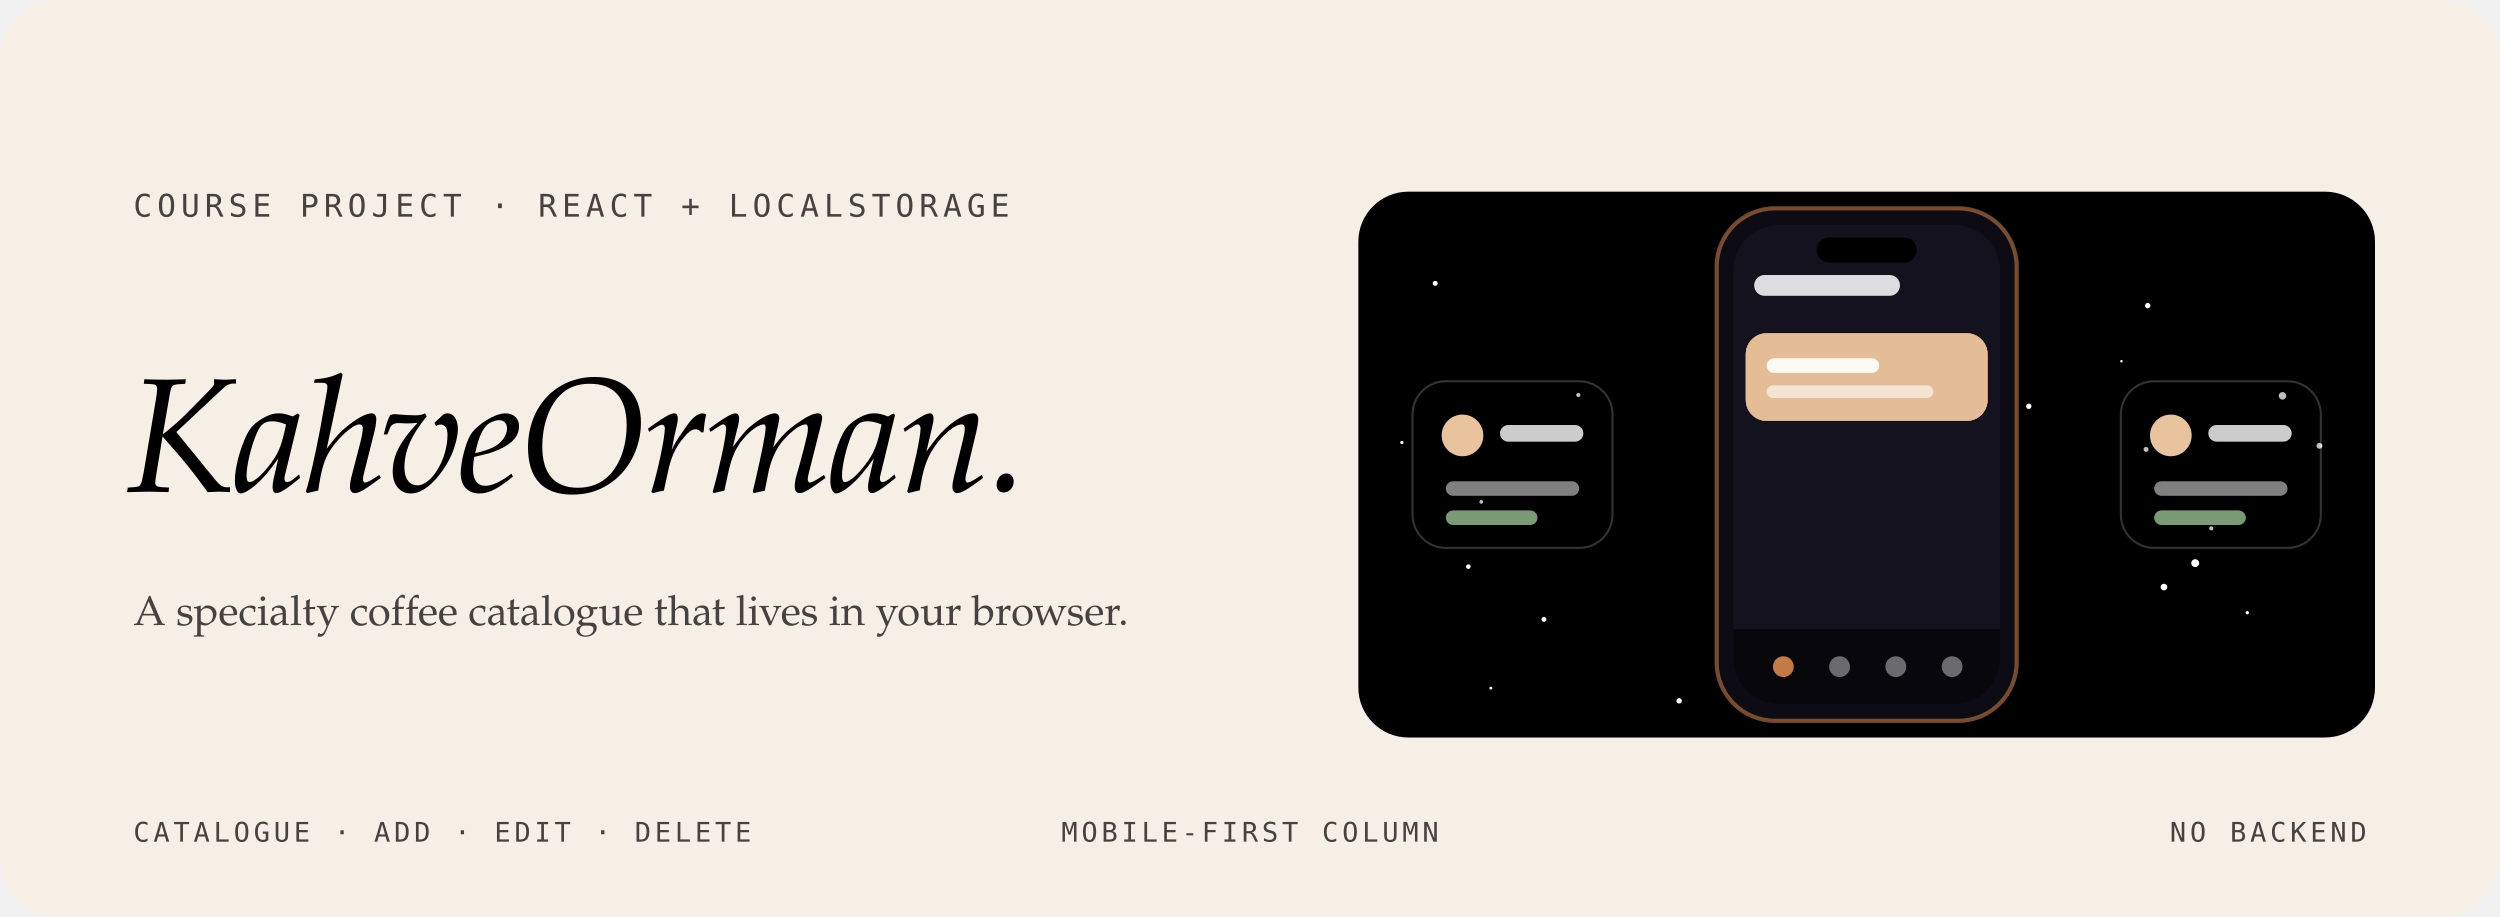
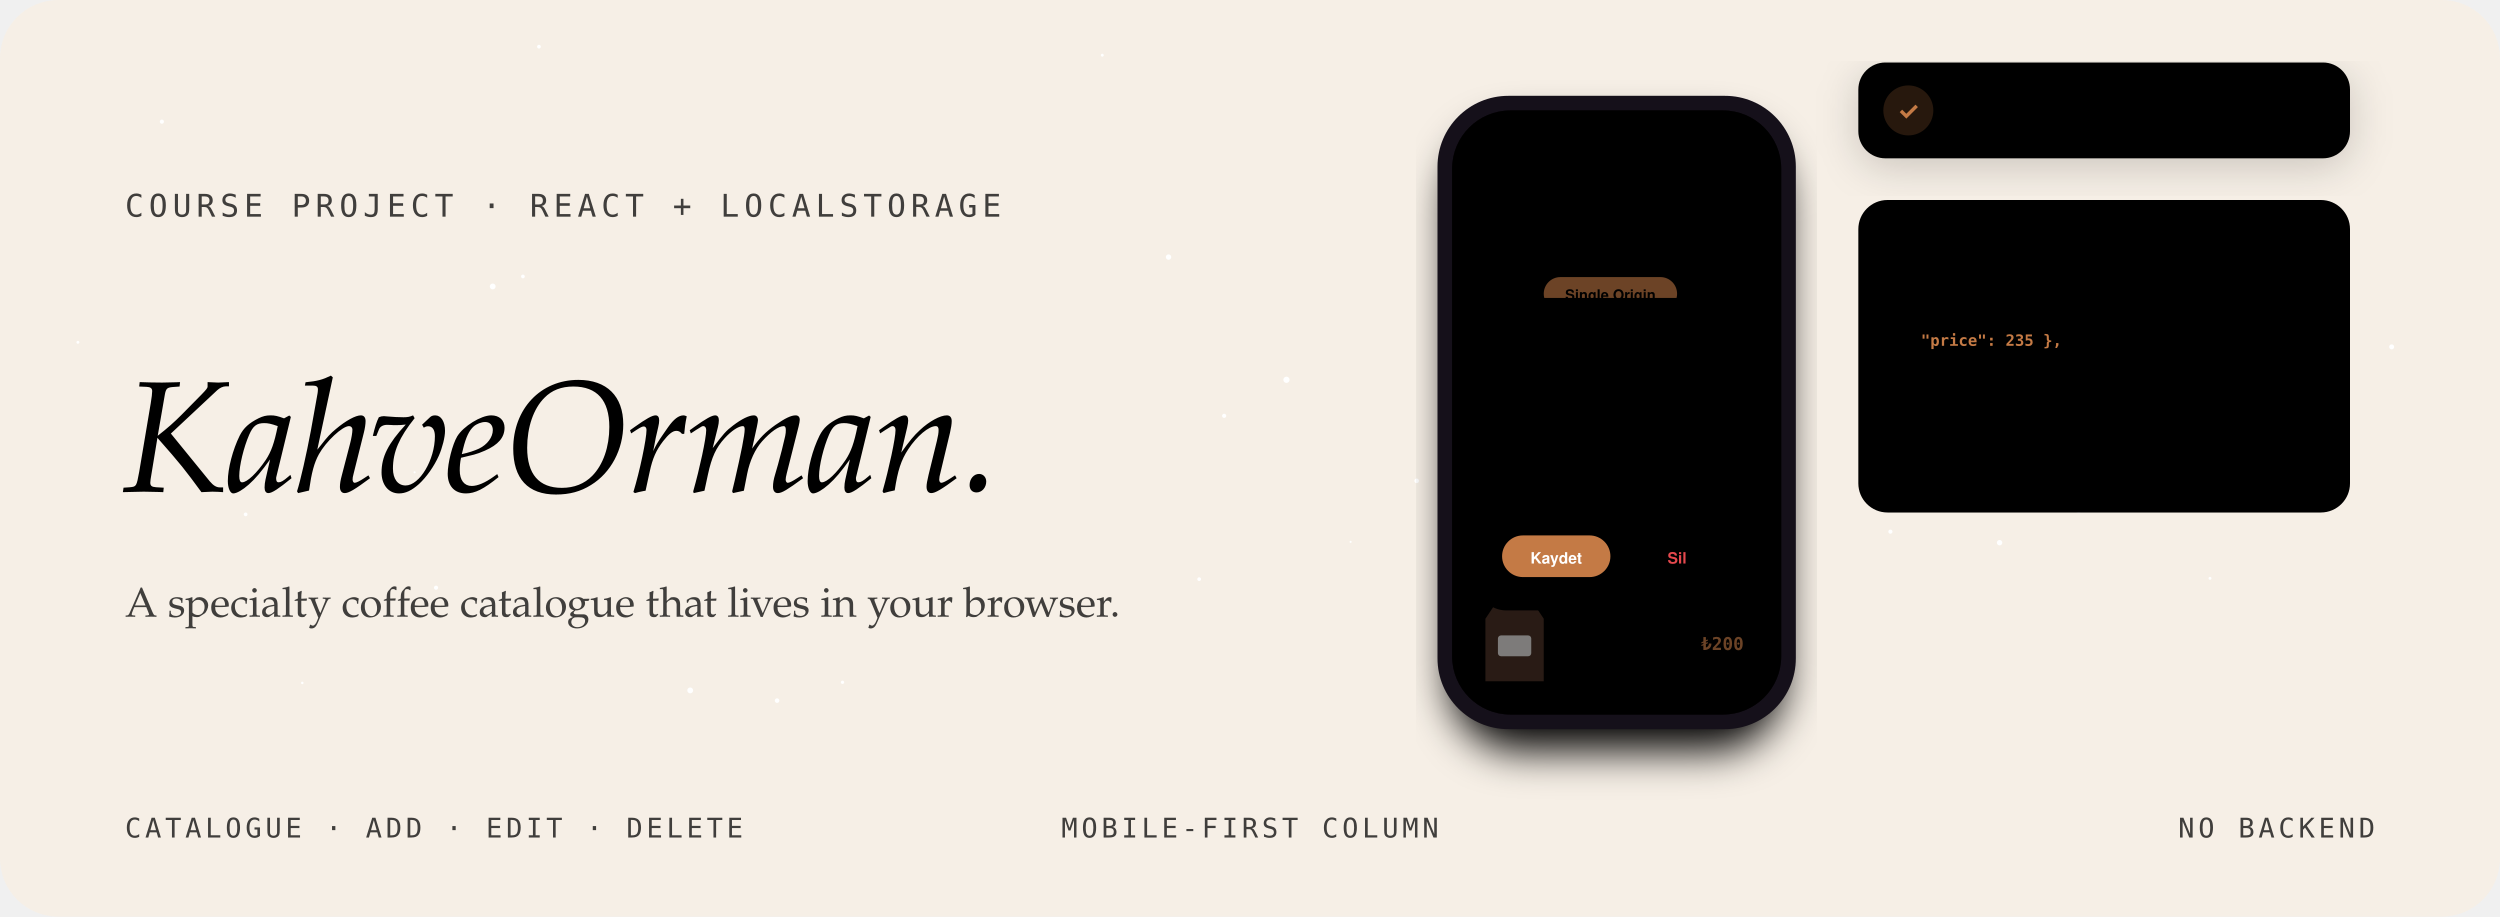
<svg xmlns="http://www.w3.org/2000/svg" viewBox="0 0 1200 440" width="1200" height="440" role="img" aria-label="KahveOrman — a specialty coffee catalogue and product manager">
  <style>
.bg{animation:bg 12s linear infinite}
@keyframes bg{0%,8%{fill:#f6efe6}28%{fill:#5a3b2a}48%,80%{fill:#120c08}90%,100%{fill:#f6efe6}}
.ink{animation:ink 12s linear infinite}
- @keyframes ink{0%,8%{fill:#2b1d14}28%{fill:#fff3e8}48%,80%{fill:#f8ecdf}90%,100%{fill:#2b1d14}}
+ @keyframes ink{0%,17.5%{fill:#2b1d14}18.5%,28%{fill:#fff3e8}48%,84.5%{fill:#f8ecdf}85.5%,100%{fill:#2b1d14}}
.rule{animation:rule 12s linear infinite}
- @keyframes rule{0%,8%{stroke:#2b1d1433}28%{stroke:#fff3e833}48%,80%{stroke:#f8ecdf33}90%,100%{stroke:#2b1d1433}}
- .panel{animation:panel 12s linear infinite}
- @keyframes panel{0%,8%{fill:#2b1d1412}28%{fill:#fff3e812}48%,80%{fill:#f8ecdf12}90%,100%{fill:#2b1d1412}}
- .muted{opacity:.72}
+ @keyframes rule{0%,17.5%{stroke:#2b1d1433}18.5%,28%{stroke:#fff3e833}48%,84.5%{stroke:#f8ecdf33}85.5%,100%{stroke:#2b1d1433}}
+ .muted{opacity:.74}
.stars{animation:stars 12s linear infinite}
- @keyframes stars{0%,8%{opacity:0}28%{opacity:.25}48%,80%{opacity:.9}90%,100%{opacity:0}}
+ @keyframes stars{0%,8%{opacity:0}28%{opacity:.2}48%,80%{opacity:.85}90%,100%{opacity:0}}
@keyframes tw{0%,100%{opacity:1}50%{opacity:.25}}
- .lit{filter:drop-shadow(0 0 4px currentColor)}
- .pulse{animation:pulse 2.8s ease-in-out infinite;transform-box:fill-box;transform-origin:center}
- @keyframes pulse{0%,100%{transform:scale(1)}50%{transform:scale(1.18)}}
- @keyframes spin{0%{transform:scaleX(1)}50%{transform:scaleX(0)}100%{transform:scaleX(-1)}}
- @keyframes ping{0%{transform:scale(.6);opacity:1}100%{transform:scale(3.2);opacity:0}}
- @keyframes dash{to{stroke-dashoffset:-20}}
- @keyframes grow{0%{transform:scaleY(.08)}35%,80%{transform:scaleY(1)}100%{transform:scaleY(.08)}}
- @keyframes draw{0%{stroke-dashoffset:700}45%,80%{stroke-dashoffset:0}100%{stroke-dashoffset:-700}}
- @keyframes blink{50%{opacity:0}}
- @keyframes feed{0%{transform:translateY(150px);opacity:0}15%{opacity:1}85%{opacity:1}100%{transform:translateY(-30px);opacity:0}}
- @keyframes float{0%,100%{transform:translateY(0)}50%{transform:translateY(-10px)}}
- @keyframes slide{to{transform:translateX(100px)}}
- @keyframes eq{from{transform:scaleY(.15)}to{transform:scaleY(1)}}
- @keyframes drop{0%,6%{transform:scaleY(0);opacity:0}16%,88%{transform:scaleY(1);opacity:1}96%,100%{transform:scaleY(0);opacity:0}}
- @keyframes gauge{0%,10%{stroke-dashoffset:390}40%,85%{stroke-dashoffset:110}100%{stroke-dashoffset:390}}
- @keyframes lift{0%,100%{transform:translateY(0)}50%{transform:translateY(-6px)}}
- @keyframes sweep{0%{transform:skewX(-18deg) translateX(0)}60%,100%{transform:skewX(-18deg) translateX(788px)}}
- 
+ .bezel{animation:bezel 12s linear infinite}
+ @keyframes bezel{0%,8%{fill:#fffaf6}28%{fill:#5a2c45}48%,80%{fill:#20121b}90%,100%{fill:#fffaf6}}
+ .scr{animation:scr 12s linear infinite}
+ @keyframes scr{0%,8%{fill:#fff3ee}28%{fill:#3a1b2c}48%,80%{fill:#140a12}90%,100%{fill:#fff3ee}}
+ .rowbg{animation:rowbg 12s linear infinite}
+ @keyframes rowbg{0%,8%{fill:#2a142010}28%{fill:#fff0f512}48%,80%{fill:#ffffff0c}90%,100%{fill:#2a142010}}
+ .pill{animation:pill 12s linear infinite}
+ @keyframes pill{0%,8%{fill:#2a14200d}28%{fill:#fff0f51a}48%,80%{fill:#ffffff12}90%,100%{fill:#2a14200d}}
+ .toast{animation:toast 12s linear infinite}
+ @keyframes toast{0%,8%{fill:#ffffff}28%{fill:#4a2238}48%,80%{fill:#26121e}90%,100%{fill:#ffffff}}
+ .edge{animation:edge 12s linear infinite}
+ @keyframes edge{0%,8%{stroke:#2a142024}28%{stroke:#fff0f526}48%,80%{stroke:#ffffff1f}90%,100%{stroke:#2a142024}}
+ .shade{animation:shade 12s linear infinite}
+ @keyframes shade{0%,8%{fill-opacity:.10}28%{fill-opacity:.22}48%,80%{fill-opacity:.45}90%,100%{fill-opacity:.10}}
+ .lit{filter:drop-shadow(0 0 3px currentColor)}
+ .caret{animation:blink 1s steps(1) infinite}@keyframes blink{50%{opacity:0}}
+ .ping{animation:ping 1.6s ease-out infinite;transform-box:fill-box;transform-origin:center}@keyframes ping{0%{transform:scale(.5);opacity:.9}100%{transform:scale(2.6);opacity:0}}
+ .spin{animation:spin 8s linear infinite;transform-box:fill-box;transform-origin:center}@keyframes spin{to{transform:rotate(360deg)}}
+ .bob{animation:bob 4s ease-in-out infinite}@keyframes bob{0%,100%{transform:translateY(0)}50%{transform:translateY(-5px)}}
+ .q{animation:q 12s steps(4) infinite;transform-box:fill-box;transform-origin:left}
+ @keyframes q{0%{transform:scaleX(0)}5%{transform:scaleX(0)}11.7%{transform:scaleX(1)}95%{transform:scaleX(1)}98.3%{transform:scaleX(0)}100%{transform:scaleX(0)}}
+ .chip{animation:chip 12s cubic-bezier(.3,1.3,.5,1) infinite;transform-box:fill-box;transform-origin:center}
+ @keyframes chip{0%{opacity:0;transform:scale(.85)}16.7%{opacity:0;transform:scale(.85)}19.6%{opacity:1;transform:none}95%{opacity:1;transform:none}97.9%{opacity:0;transform:scale(.85)}100%{opacity:0;transform:scale(.85)}}
+ @keyframes pa{0%{opacity:0}0%{opacity:0}1.7%{opacity:1}61.7%{opacity:1}63.3%{opacity:0}100%{opacity:0}}
+ @keyframes pb{0%{opacity:0}61.7%{opacity:0}63.3%{opacity:1}98.3%{opacity:1}100%{opacity:0}100%{opacity:0}}
+ .k1{animation:k1 12s linear infinite}
+ @keyframes k1{0%,18.3%{opacity:1}20.8%,96%{opacity:0.12}100%{opacity:1}}
+ .k2{animation:k2 12s linear infinite}
+ @keyframes k2{0%,10.0%{opacity:1}12.5%,96%{opacity:0.12}100%{opacity:1}}
+ .k3{animation:k3 12s linear infinite}
+ @keyframes k3{0%,10.0%{opacity:1}12.5%,96%{opacity:0.12}100%{opacity:1}}
+ .pr{animation:pr 12s steps(4) infinite;transform-box:fill-box;transform-origin:left}
+ @keyframes pr{0%{transform:scaleX(0)}38.3%{transform:scaleX(0)}45%{transform:scaleX(1)}95%{transform:scaleX(1)}98.3%{transform:scaleX(0)}100%{transform:scaleX(0)}}
+ .md{animation:md 12s cubic-bezier(.3,1.3,.5,1) infinite;transform-box:fill-box;transform-origin:center}
+ @keyframes md{0%{opacity:0;transform:scale(.85)}30%{opacity:0;transform:scale(.85)}32.9%{opacity:1;transform:none}63.3%{opacity:1;transform:none}66.3%{opacity:0;transform:scale(.85)}100%{opacity:0;transform:scale(.85)}}
+ @keyframes js0{0%{opacity:0}0%{opacity:0}1.7%{opacity:1}63.3%{opacity:1}65%{opacity:0}100%{opacity:0}}
+ @keyframes js1{0%{opacity:0}63.3%{opacity:0}65%{opacity:1}98.3%{opacity:1}100%{opacity:0}100%{opacity:0}}
+ .sv{animation:sv 12s cubic-bezier(.3,1.3,.5,1) infinite}
+ @keyframes sv{0%{opacity:0;transform:translateY(-14px)}63.3%{opacity:0;transform:translateY(-14px)}66.3%{opacity:1;transform:none}85%{opacity:1;transform:none}87.9%{opacity:0;transform:translateY(-14px)}100%{opacity:0;transform:translateY(-14px)}}
@media (prefers-reduced-motion:reduce){*{animation:none!important}}
</style>
  <rect class="bg" width="1200" height="440" rx="28" fill="#f6efe6" />
-   <g font-family="ui-monospace,SFMono-Regular,Menlo,Consolas,monospace" font-size="15" letter-spacing="2.4">
-     <text class="ink muted" x="64" y="104">COURSE PROJECT · REACT + LOCALSTORAGE</text>
-   </g>
-   <text class="ink" x="60" y="236" font-family="'Iowan Old Style','Palatino Linotype',Palatino,Georgia,serif" font-style="italic" font-size="78" letter-spacing="-1">KahveOrman.</text>
-   <text class="ink muted" x="64" y="300" font-family="'Iowan Old Style','Palatino Linotype',Palatino,Georgia,serif" font-size="20">A specialty coffee catalogue that lives in your browser.</text>
-   <line class="rule" x1="64" y1="372" x2="1136" y2="372" />
+   <g class="stars">
+     <circle cx="1017" cy="221.4" r="0.8" fill="#fff" style="animation:tw 2.1s ease-in-out 0.1s infinite" />
+     <circle cx="560.9" cy="123.4" r="1.3" fill="#fff" style="animation:tw 1.9s ease-in-out 0.1s infinite" />
+     <circle cx="680" cy="230.8" r="1.1" fill="#fff" style="animation:tw 3.4s ease-in-out 0.1s infinite" />
+     <circle cx="758.5" cy="253.8" r="1.6" fill="#fff" style="animation:tw 3s ease-in-out 1.9s infinite" />
+     <circle cx="373" cy="336.3" r="1.1" fill="#fff" style="animation:tw 3.8s ease-in-out 1.5s infinite" />
+     <circle cx="145.1" cy="327.8" r="0.6" fill="#fff" style="animation:tw 3.2s ease-in-out 0.6s infinite" />
+     <circle cx="251" cy="132.7" r="0.9" fill="#fff" style="animation:tw 2.4s ease-in-out 0.4s infinite" />
+     <circle cx="37.4" cy="164.3" r="0.7" fill="#fff" style="animation:tw 1.7s ease-in-out 1.4s infinite" />
+     <circle cx="133.5" cy="203.8" r="0.8" fill="#fff" style="animation:tw 3s ease-in-out 1.1s infinite" />
+     <circle cx="938.1" cy="168.9" r="1" fill="#fff" style="animation:tw 2.3s ease-in-out 1.3s infinite" />
+     <circle cx="117.9" cy="246.9" r="0.9" fill="#fff" style="animation:tw 3.2s ease-in-out 1.5s infinite" />
+     <circle cx="77.7" cy="58.4" r="1" fill="#fff" style="animation:tw 2.5s ease-in-out 1.5s infinite" />
+     <circle cx="714.3" cy="182.8" r="1.5" fill="#fff" style="animation:tw 2.2s ease-in-out 0.7s infinite" />
+     <circle cx="796.2" cy="140.2" r="1.1" fill="#fff" style="animation:tw 3.4s ease-in-out 0.7s infinite" />
+     <circle cx="209.3" cy="282.1" r="1" fill="#fff" style="animation:tw 2.7s ease-in-out 0.8s infinite" />
+     <circle cx="529.1" cy="26.5" r="0.7" fill="#fff" style="animation:tw 2.2s ease-in-out 1.1s infinite" />
+     <circle cx="648.3" cy="260.1" r="0.5" fill="#fff" style="animation:tw 3.2s ease-in-out 0.2s infinite" />
+     <circle cx="959.8" cy="260.5" r="1.3" fill="#fff" style="animation:tw 2.9s ease-in-out 1.4s infinite" />
+     <circle cx="908.5" cy="110.3" r="0.5" fill="#fff" style="animation:tw 3.8s ease-in-out 1.2s infinite" />
+     <circle cx="940.1" cy="73.3" r="1.1" fill="#fff" style="animation:tw 2.3s ease-in-out 0.1s infinite" />
+     <circle cx="1148" cy="166.5" r="1.2" fill="#fff" style="animation:tw 1.7s ease-in-out 1.1s infinite" />
+     <circle cx="754.4" cy="61.1" r="1.6" fill="#fff" style="animation:tw 3s ease-in-out 1.5s infinite" />
+     <circle cx="1103.4" cy="133.2" r="1.5" fill="#fff" style="animation:tw 3.8s ease-in-out 0.6s infinite" />
+     <circle cx="1060.8" cy="277.6" r="0.7" fill="#fff" style="animation:tw 3.9s ease-in-out 0.9s infinite" />
+     <circle cx="746.2" cy="253.2" r="1.4" fill="#fff" style="animation:tw 2.9s ease-in-out 1.9s infinite" />
+     <circle cx="997.7" cy="244.6" r="1.6" fill="#fff" style="animation:tw 3.7s ease-in-out 1.4s infinite" />
+     <circle cx="823" cy="297.3" r="0.7" fill="#fff" style="animation:tw 1.9s ease-in-out 1.7s infinite" />
+     <circle cx="833.5" cy="294.9" r="0.9" fill="#fff" style="animation:tw 2.7s ease-in-out 1.3s infinite" />
+     <circle cx="404.4" cy="327.5" r="0.8" fill="#fff" style="animation:tw 1.6s ease-in-out 1.2s infinite" />
+     <circle cx="760.3" cy="58.6" r="1" fill="#fff" style="animation:tw 3.3s ease-in-out 1.4s infinite" />
+     <circle cx="575.6" cy="278" r="0.9" fill="#fff" style="animation:tw 3.6s ease-in-out 0.6s infinite" />
+     <circle cx="1105.8" cy="43.9" r="1" fill="#fff" style="animation:tw 3.5s ease-in-out 1.3s infinite" />
+     <circle cx="331.3" cy="331.4" r="1.4" fill="#fff" style="animation:tw 2.4s ease-in-out 0.7s infinite" />
+     <circle cx="258.7" cy="22.4" r="0.9" fill="#fff" style="animation:tw 2.1s ease-in-out 1.2s infinite" />
+     <circle cx="236.5" cy="137.5" r="1.4" fill="#fff" style="animation:tw 3.9s ease-in-out 0.5s infinite" />
+     <circle cx="587.6" cy="199.6" r="1" fill="#fff" style="animation:tw 2.1s ease-in-out 1.1s infinite" />
+     <circle cx="199" cy="226.7" r="0.5" fill="#fff" style="animation:tw 3.6s ease-in-out 1.6s infinite" />
+     <circle cx="907.4" cy="255.2" r="1" fill="#fff" style="animation:tw 2.8s ease-in-out 0.9s infinite" />
+     <circle cx="617.5" cy="182.3" r="1.5" fill="#fff" style="animation:tw 3.9s ease-in-out 0.7s infinite" />
+     <circle cx="1106.6" cy="209.7" r="1.2" fill="#fff" style="animation:tw 3.9s ease-in-out 1.8s infinite" />
+   </g>
+   <text class="ink muted" x="60" y="104" font-family="ui-monospace,SFMono-Regular,Menlo,Consolas,monospace" font-size="15" letter-spacing="2.4">COURSE PROJECT · REACT + LOCALSTORAGE</text>
+   <text class="ink" x="58" y="236" font-family="'Iowan Old Style','Palatino Linotype',Palatino,Georgia,serif" font-style="italic" font-size="76" letter-spacing="-1">KahveOrman.</text>
+   <text class="ink muted" x="60" y="296" font-family="'Iowan Old Style','Palatino Linotype',Palatino,Georgia,serif" font-size="20">A specialty coffee catalogue that lives in your browser.</text>
+   <line class="rule" x1="60" y1="370" x2="1140" y2="370" />
  <g font-family="ui-monospace,SFMono-Regular,Menlo,Consolas,monospace" font-size="13" letter-spacing="1.8">
-     <text class="ink muted" x="64" y="404">CATALOGUE · ADD · EDIT · DELETE</text>
-     <text class="ink muted" x="600" y="404" text-anchor="middle">MOBILE-FIRST COLUMN</text>
-     <text class="ink muted" x="1136" y="404" text-anchor="end">NO BACKEND</text>
-   </g>
-   <rect class="panel rule" x="652" y="92" width="488" height="262" rx="24" />
-   <g class="stars">
-     <circle cx="1061.4" cy="253.6" r="1" fill="#fff" style="animation:tw 2.1s ease-in-out 0.1s infinite" />
-     <circle cx="880.5" cy="182.9" r="1.5" fill="#fff" style="animation:tw 1.9s ease-in-out 0.1s infinite" />
-     <circle cx="927.7" cy="260.4" r="1.3" fill="#fff" style="animation:tw 3.4s ease-in-out 0.1s infinite" />
-     <circle cx="958.8" cy="277" r="1.9" fill="#fff" style="animation:tw 3s ease-in-out 1.9s infinite" />
-     <circle cx="806" cy="336.4" r="1.3" fill="#fff" style="animation:tw 3.8s ease-in-out 1.5s infinite" />
-     <circle cx="715.6" cy="330.3" r="0.7" fill="#fff" style="animation:tw 3.2s ease-in-out 0.6s infinite" />
-     <circle cx="757.6" cy="189.6" r="1" fill="#fff" style="animation:tw 2.4s ease-in-out 0.4s infinite" />
-     <circle cx="672.9" cy="212.4" r="0.8" fill="#fff" style="animation:tw 1.7s ease-in-out 1.4s infinite" />
-     <circle cx="711" cy="240.9" r="0.9" fill="#fff" style="animation:tw 3s ease-in-out 1.1s infinite" />
-     <circle cx="1030.1" cy="215.7" r="1.2" fill="#fff" style="animation:tw 2.3s ease-in-out 1.3s infinite" />
-     <circle cx="704.8" cy="272" r="1.1" fill="#fff" style="animation:tw 3.2s ease-in-out 1.5s infinite" />
-     <circle cx="688.9" cy="136" r="1.2" fill="#fff" style="animation:tw 2.5s ease-in-out 1.5s infinite" />
-     <circle cx="941.3" cy="225.8" r="1.8" fill="#fff" style="animation:tw 2.2s ease-in-out 0.7s infinite" />
-     <circle cx="973.8" cy="195" r="1.3" fill="#fff" style="animation:tw 3.4s ease-in-out 0.7s infinite" />
-     <circle cx="741.1" cy="297.3" r="1.2" fill="#fff" style="animation:tw 2.7s ease-in-out 0.8s infinite" />
-     <circle cx="867.9" cy="113" r="0.9" fill="#fff" style="animation:tw 2.2s ease-in-out 1.1s infinite" />
-     <circle cx="915.2" cy="281.5" r="0.6" fill="#fff" style="animation:tw 3.2s ease-in-out 0.2s infinite" />
-     <circle cx="1038.7" cy="281.8" r="1.6" fill="#fff" style="animation:tw 2.9s ease-in-out 1.4s infinite" />
-     <circle cx="1018.3" cy="173.4" r="0.6" fill="#fff" style="animation:tw 3.8s ease-in-out 1.2s infinite" />
-     <circle cx="1030.9" cy="146.7" r="1.3" fill="#fff" style="animation:tw 2.3s ease-in-out 0.1s infinite" />
-     <circle cx="1113.3" cy="214" r="1.4" fill="#fff" style="animation:tw 1.7s ease-in-out 1.1s infinite" />
-     <circle cx="957.2" cy="138" r="1.9" fill="#fff" style="animation:tw 3s ease-in-out 1.5s infinite" />
-     <circle cx="1095.6" cy="190" r="1.8" fill="#fff" style="animation:tw 3.8s ease-in-out 0.6s infinite" />
-     <circle cx="1078.7" cy="294.1" r="0.8" fill="#fff" style="animation:tw 3.9s ease-in-out 0.9s infinite" />
-     <circle cx="954" cy="276.5" r="1.7" fill="#fff" style="animation:tw 2.9s ease-in-out 1.9s infinite" />
-     <circle cx="1053.7" cy="270.3" r="1.9" fill="#fff" style="animation:tw 3.7s ease-in-out 1.4s infinite" />
-   </g>
-   <g style="animation:float 5s ease-in-out 0s infinite">
-     <rect x="678" y="183" width="96" height="80" rx="16" fill="#000" fill-opacity=".25" stroke="#fff" stroke-opacity=".2" />
-     <circle cx="702" cy="209" r="10" fill="#e8c39e" />
-     <rect x="720" y="204" width="40" height="8" rx="4" fill="#fff" fill-opacity=".8" />
-     <rect x="694" y="231" width="64" height="7" rx="3.5" fill="#fff" fill-opacity=".5" />
-     <rect x="694" y="245" width="44" height="7" rx="3.5" fill="#7a9b76" />
-   </g>
-   <g style="animation:float 5s ease-in-out -2.5s infinite">
-     <rect x="1018" y="183" width="96" height="80" rx="16" fill="#000" fill-opacity=".25" stroke="#fff" stroke-opacity=".2" />
-     <circle cx="1042" cy="209" r="10" fill="#e8c39e" />
-     <rect x="1060" y="204" width="40" height="8" rx="4" fill="#fff" fill-opacity=".8" />
-     <rect x="1034" y="231" width="64" height="7" rx="3.5" fill="#fff" fill-opacity=".5" />
-     <rect x="1034" y="245" width="44" height="7" rx="3.5" fill="#7a9b76" />
+     <text class="ink muted" x="60" y="402">CATALOGUE · ADD · EDIT · DELETE</text>
+     <text class="ink muted" x="600" y="402" text-anchor="middle">MOBILE-FIRST COLUMN</text>
+     <text class="ink muted" x="1140" y="402" text-anchor="end">NO BACKEND</text>
  </g>
  <defs>
-     <clipPath id="scr">
-       <rect x="832" y="108" width="128" height="230" rx="22" />
+     <filter id="soft" x="-10%" y="-10%" width="120%" height="140%">
+       <feGaussianBlur stdDeviation="10" />
+     </filter>
+   </defs>
+   <rect x="696" y="62" width="160" height="298" rx="34" fill="#000" class="shade" filter="url(#soft)" />
+   <rect x="690" y="46" width="172" height="304" rx="34" fill="#15101a" />
+   <rect class="edge" x="690" y="46" width="172" height="304" rx="34" fill="none" />
+   <rect class="scr" x="697" y="53" width="158" height="290" rx="28" />
+   <rect x="750" y="60" width="52" height="15" rx="7.5" fill="#000" />
+   <text class="ink" x="711" y="93" font-family="'Iowan Old Style','Palatino Linotype',Palatino,Georgia,serif" font-style="italic" font-size="14">KahveOrman</text>
+   <rect class="rowbg" x="707" y="103" width="138" height="22" rx="11" />
+   <text class="ink" x="717" y="118" font-family="-apple-system,BlinkMacSystemFont,'Segoe UI',Helvetica,Arial,sans-serif" font-size="8.5" opacity=".5">⌕</text>
+   <clipPath id="cq">
+     <rect class="q" x="730" y="109.5" width="14.5" height="14.5" />
+   </clipPath>
+   <text class="ink" clip-path="url(#cq)" x="731" y="118" font-family="ui-monospace,SFMono-Regular,Menlo,Consolas,monospace" font-size="8.5" font-weight="400">co</text>
+   <rect x="707" y="133" width="30" height="16" rx="8" class="edge" fill="none" />
+   <text class="ink" x="722" y="144" text-anchor="middle" font-family="-apple-system,BlinkMacSystemFont,'Segoe UI',Helvetica,Arial,sans-serif" font-size="7" font-weight="700">Tümü</text>
+   <g class="chip">
+     <rect x="741" y="133" width="64" height="16" rx="8" fill="#c47a45" />
+   </g>
+   <rect x="741" y="133" width="64" height="16" rx="8" fill="none" class="edge" />
+   <text class="ink" x="773" y="144" text-anchor="middle" font-family="-apple-system,BlinkMacSystemFont,'Segoe UI',Helvetica,Arial,sans-serif" font-size="7" font-weight="700">Single Origin</text>
+   <rect x="809" y="133" width="38" height="16" rx="8" class="edge" fill="none" />
+   <text class="ink" x="828" y="144" text-anchor="middle" font-family="-apple-system,BlinkMacSystemFont,'Segoe UI',Helvetica,Arial,sans-serif" font-size="7" font-weight="700">Blend</text>
+   <rect class="rowbg" x="707" y="157" width="138" height="38" rx="9" />
+   <path d="M 713 165 l 4 -6 h 20 l 4 6 v 30 h -28 z" fill="#6b4630" />
+   <rect x="719" y="173" width="16" height="10" rx="1.5" fill="#fff" fill-opacity=".85" />
+   <text class="ink" x="747" y="173" font-family="-apple-system,BlinkMacSystemFont,'Segoe UI',Helvetica,Arial,sans-serif" font-size="8" font-weight="700">Colombia Huila</text>
+   <text class="ink" x="747" y="186" font-family="ui-monospace,SFMono-Regular,Menlo,Consolas,monospace" font-size="7" opacity=".6">Single Origin</text>
+   <g style="animation:pa 12s linear infinite">
+     <text x="837" y="180" text-anchor="end" font-family="ui-monospace,SFMono-Regular,Menlo,Consolas,monospace" font-size="8.5" font-weight="700" fill="#c47a45">₺220</text>
+   </g>
+   <g style="animation:pb 12s linear infinite">
+     <text x="837" y="180" text-anchor="end" font-family="ui-monospace,SFMono-Regular,Menlo,Consolas,monospace" font-size="8.5" font-weight="700" fill="#c47a45">₺235</text>
+   </g>
+   <g class="k1">
+     <rect class="rowbg" x="707" y="201" width="138" height="38" rx="9" />
+     <path d="M 713 209 l 4 -6 h 20 l 4 6 v 30 h -28 z" fill="#3a5a6a" />
+     <rect x="719" y="217" width="16" height="10" rx="1.5" fill="#fff" fill-opacity=".85" />
+     <text class="ink" x="747" y="217" font-family="-apple-system,BlinkMacSystemFont,'Segoe UI',Helvetica,Arial,sans-serif" font-size="8" font-weight="700">Cold Brew Klasik</text>
+     <text class="ink" x="747" y="230" font-family="ui-monospace,SFMono-Regular,Menlo,Consolas,monospace" font-size="7" opacity=".6">Cold Brew</text>
+     <text x="837" y="224" text-anchor="end" font-family="ui-monospace,SFMono-Regular,Menlo,Consolas,monospace" font-size="8.5" font-weight="700" fill="#c47a45">₺180</text>
+   </g>
+   <g class="k2">
+     <rect class="rowbg" x="707" y="245" width="138" height="38" rx="9" />
+     <path d="M 713 253 l 4 -6 h 20 l 4 6 v 30 h -28 z" fill="#8a5a3b" />
+     <rect x="719" y="261" width="16" height="10" rx="1.5" fill="#fff" fill-opacity=".85" />
+     <text class="ink" x="747" y="261" font-family="-apple-system,BlinkMacSystemFont,'Segoe UI',Helvetica,Arial,sans-serif" font-size="8" font-weight="700">Ethiopia Yirgacheffe</text>
+     <text class="ink" x="747" y="274" font-family="ui-monospace,SFMono-Regular,Menlo,Consolas,monospace" font-size="7" opacity=".6">Single Origin</text>
+     <text x="837" y="268" text-anchor="end" font-family="ui-monospace,SFMono-Regular,Menlo,Consolas,monospace" font-size="8.5" font-weight="700" fill="#c47a45">₺240</text>
+   </g>
+   <g class="k3">
+     <rect class="rowbg" x="707" y="289" width="138" height="38" rx="9" />
+     <path d="M 713 297 l 4 -6 h 20 l 4 6 v 30 h -28 z" fill="#4a3226" />
+     <rect x="719" y="305" width="16" height="10" rx="1.5" fill="#fff" fill-opacity=".85" />
+     <text class="ink" x="747" y="305" font-family="-apple-system,BlinkMacSystemFont,'Segoe UI',Helvetica,Arial,sans-serif" font-size="8" font-weight="700">House Blend</text>
+     <text class="ink" x="747" y="318" font-family="ui-monospace,SFMono-Regular,Menlo,Consolas,monospace" font-size="7" opacity=".6">Blend</text>
+     <text x="837" y="312" text-anchor="end" font-family="ui-monospace,SFMono-Regular,Menlo,Consolas,monospace" font-size="8.5" font-weight="700" fill="#c47a45">₺200</text>
+   </g>
+   <g class="md">
+     <rect x="697" y="53" width="158" height="290" rx="28" fill="#000" fill-opacity=".45" />
+     <rect class="toast" x="709" y="143" width="134" height="150" rx="14" />
+     <text class="ink" x="721" y="165" font-family="-apple-system,BlinkMacSystemFont,'Segoe UI',Helvetica,Arial,sans-serif" font-size="10" font-weight="700">Ürünü düzenle</text>
+     <text class="ink" x="721" y="183" text-anchor="start" font-family="ui-monospace,SFMono-Regular,Menlo,Consolas,monospace" font-size="6" letter-spacing="1" opacity="0.55">AD</text>
+     <rect class="rowbg" x="721" y="188" width="110" height="18" rx="5" />
+     <text class="ink" x="727" y="200.5" font-family="-apple-system,BlinkMacSystemFont,'Segoe UI',Helvetica,Arial,sans-serif" font-size="7.5">Colombia Huila</text>
+     <text class="ink" x="721" y="221" text-anchor="start" font-family="ui-monospace,SFMono-Regular,Menlo,Consolas,monospace" font-size="6" letter-spacing="1" opacity="0.55">FİYAT (₺)</text>
+     <rect class="rowbg" x="721" y="226" width="110" height="18" rx="5" />
+     <clipPath id="cpr">
+       <rect class="pr" x="726" y="231" width="18" height="13.5" />
    </clipPath>
-   </defs>
-   <rect x="824" y="100" width="144" height="246" rx="28" fill="#0d0b14" stroke="#c47a45" stroke-opacity=".6" stroke-width="2" />
-   <g clip-path="url(#scr)">
-     <rect x="832" y="108" width="128" height="230" fill="#15121f" />
-     <rect x="842" y="132" width="70" height="10" rx="5" fill="#fff" fill-opacity=".85" />
-     <g style="animation:feed 6s cubic-bezier(.45,.05,.3,1) 0s infinite">
-       <rect x="838" y="160" width="116" height="42" rx="10" fill="#c47a45" fill-opacity=".9" />
-       <rect x="848" y="172" width="54" height="7" rx="3.5" fill="#fff" fill-opacity=".9" />
-       <rect x="848" y="185" width="80" height="6" rx="3" fill="#fff" fill-opacity=".55" />
-     </g>
-     <g style="animation:feed 6s cubic-bezier(.45,.05,.3,1) -1.2s infinite">
-       <rect x="838" y="160" width="116" height="42" rx="10" fill="#e8c39e" fill-opacity=".9" />
-       <rect x="848" y="172" width="54" height="7" rx="3.5" fill="#fff" fill-opacity=".9" />
-       <rect x="848" y="185" width="80" height="6" rx="3" fill="#fff" fill-opacity=".55" />
-     </g>
-     <g style="animation:feed 6s cubic-bezier(.45,.05,.3,1) -2.4s infinite">
-       <rect x="838" y="160" width="116" height="42" rx="10" fill="#7a9b76" fill-opacity=".9" />
-       <rect x="848" y="172" width="54" height="7" rx="3.5" fill="#fff" fill-opacity=".9" />
-       <rect x="848" y="185" width="80" height="6" rx="3" fill="#fff" fill-opacity=".55" />
-     </g>
-     <g style="animation:feed 6s cubic-bezier(.45,.05,.3,1) -3.6s infinite">
-       <rect x="838" y="160" width="116" height="42" rx="10" fill="#c47a45" fill-opacity=".9" />
-       <rect x="848" y="172" width="54" height="7" rx="3.5" fill="#fff" fill-opacity=".9" />
-       <rect x="848" y="185" width="80" height="6" rx="3" fill="#fff" fill-opacity=".55" />
-     </g>
-     <g style="animation:feed 6s cubic-bezier(.45,.05,.3,1) -4.8s infinite">
-       <rect x="838" y="160" width="116" height="42" rx="10" fill="#e8c39e" fill-opacity=".9" />
-       <rect x="848" y="172" width="54" height="7" rx="3.5" fill="#fff" fill-opacity=".9" />
-       <rect x="848" y="185" width="80" height="6" rx="3" fill="#fff" fill-opacity=".55" />
-     </g>
-     <rect x="832" y="302" width="128" height="36" fill="#000" fill-opacity=".6" />
-     <circle cx="856" cy="320" r="5" fill="#c47a45" fill-opacity="1" />
-     <circle cx="883" cy="320" r="5" fill="#fff" fill-opacity="0.4" />
-     <circle cx="910" cy="320" r="5" fill="#fff" fill-opacity="0.4" />
-     <circle cx="937" cy="320" r="5" fill="#fff" fill-opacity="0.4" />
-   </g>
-   <rect x="872" y="114" width="48" height="12" rx="6" fill="#000" />
+     <text class="ink" clip-path="url(#cpr)" x="727" y="238.5" font-family="ui-monospace,SFMono-Regular,Menlo,Consolas,monospace" font-size="7.5" font-weight="400">235</text>
+     <rect x="721" y="257" width="52" height="20" rx="10" fill="#c47a45" />
+     <text x="747" y="270.5" text-anchor="middle" font-family="-apple-system,BlinkMacSystemFont,'Segoe UI',Helvetica,Arial,sans-serif" font-size="7.5" font-weight="700" fill="#fff">Kaydet</text>
+     <text x="805" y="270.5" text-anchor="middle" font-family="-apple-system,BlinkMacSystemFont,'Segoe UI',Helvetica,Arial,sans-serif" font-size="7.5" font-weight="700" fill="#e5484d">Sil</text>
+   </g>
+   <rect class="toast" x="892" y="96" width="236" height="150" rx="14" />
+   <rect class="edge" x="892" y="96" width="236" height="150" rx="14" fill="none" />
+   <text class="ink" x="906" y="116" text-anchor="start" font-family="ui-monospace,SFMono-Regular,Menlo,Consolas,monospace" font-size="6.5" letter-spacing="1" opacity="0.55">LOCALSTORAGE · kahveorman:products</text>
+   <text class="ink" x="906" y="138" font-family="ui-monospace,SFMono-Regular,Menlo,Consolas,monospace" font-size="7.5" opacity=".75">[</text>
+   <text class="ink" x="914" y="152" font-family="ui-monospace,SFMono-Regular,Menlo,Consolas,monospace" font-size="7.5" opacity=".75">{ "name": "Colombia Huila",</text>
+   <g style="animation:js0 12s linear infinite">
+     <text x="922" y="166" font-family="ui-monospace,SFMono-Regular,Menlo,Consolas,monospace" font-size="7.5" class="ink" opacity=".75">"price": 220 },</text>
+   </g>
+   <g style="animation:js1 12s linear infinite">
+     <text x="922" y="166" font-family="ui-monospace,SFMono-Regular,Menlo,Consolas,monospace" font-size="7.5" fill="#c47a45" font-weight="700">"price": 235 },</text>
+   </g>
+   <text class="ink" x="914" y="180" font-family="ui-monospace,SFMono-Regular,Menlo,Consolas,monospace" font-size="7.5" opacity=".5">… 5 more</text>
+   <text class="ink" x="906" y="194" font-family="ui-monospace,SFMono-Regular,Menlo,Consolas,monospace" font-size="7.5" opacity=".75">]</text>
+   <text class="ink" x="906" y="222" text-anchor="start" font-family="ui-monospace,SFMono-Regular,Menlo,Consolas,monospace" font-size="6.5" letter-spacing="1.1" opacity="0.55">NO BACKEND · SURVIVES A REFRESH</text>
+   <g class="sv">
+     <rect x="892" y="34" width="236" height="46" rx="13" fill="#000" fill-opacity=".18" filter="url(#soft)" />
+     <rect class="toast" x="892" y="30" width="236" height="46" rx="13" />
+     <rect class="edge" x="892" y="30" width="236" height="46" rx="13" fill="none" />
+     <circle cx="916" cy="53" r="12" fill="#c47a45" fill-opacity=".2" />
+     <text x="916" y="57.5" text-anchor="middle" font-family="-apple-system,BlinkMacSystemFont,'Segoe UI',Helvetica,Arial,sans-serif" font-size="12" font-weight="700" fill="#c47a45">✓</text>
+     <text class="ink" x="936" y="49" font-family="-apple-system,BlinkMacSystemFont,'Segoe UI',Helvetica,Arial,sans-serif" font-size="11.5" font-weight="700">Ürün güncellendi</text>
+     <text class="ink" x="936" y="64" font-family="ui-monospace,SFMono-Regular,Menlo,Consolas,monospace" font-size="9.5" opacity=".75">saved to LocalStorage</text>
+   </g>
</svg>
